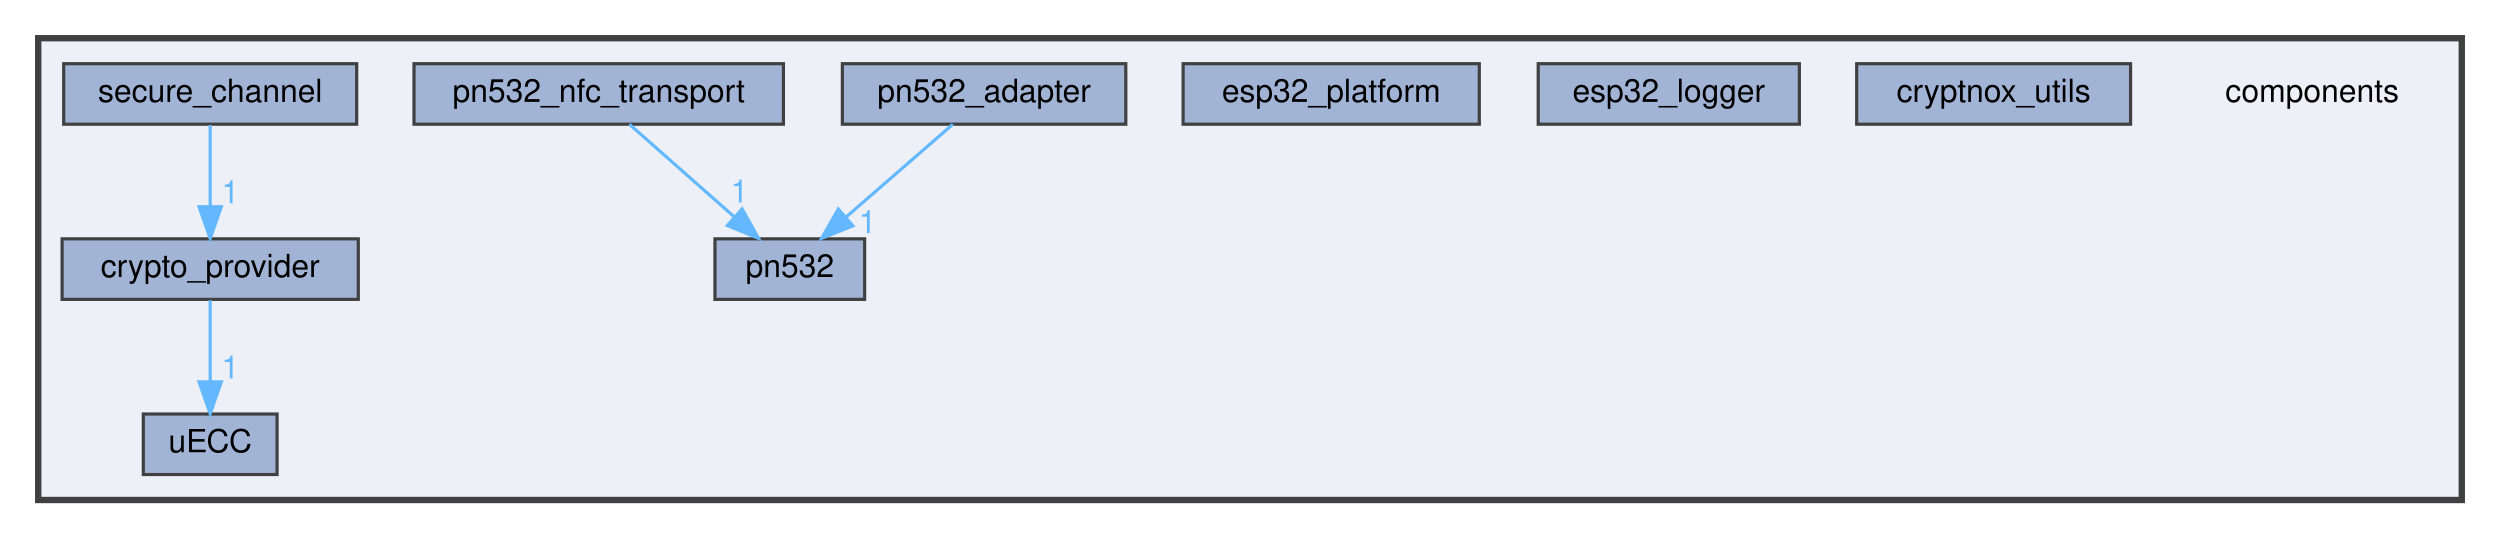
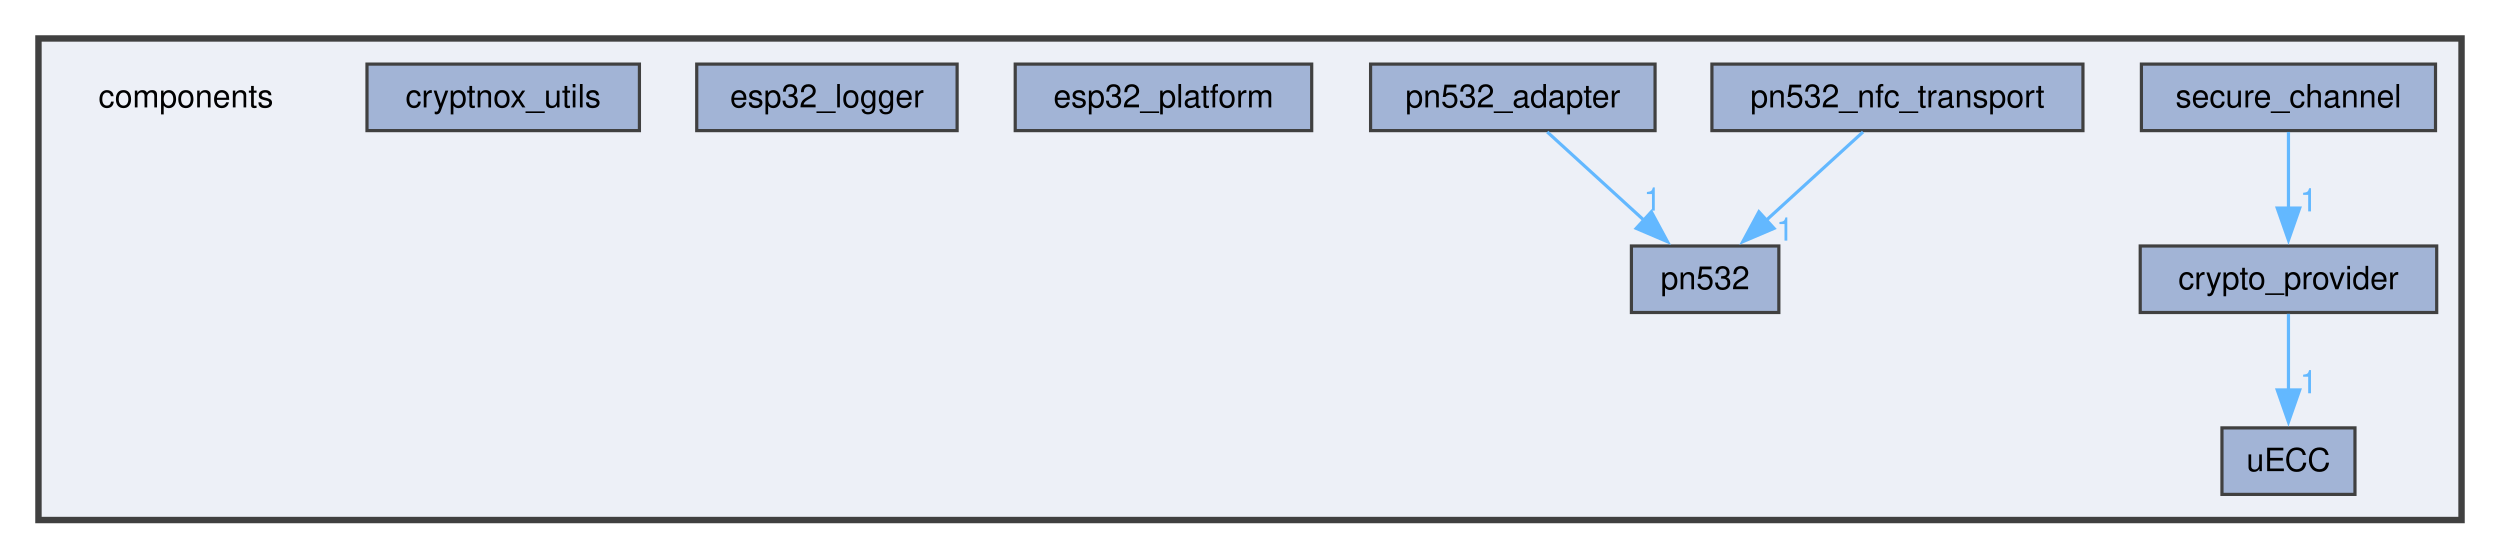
- <svg xmlns="http://www.w3.org/2000/svg" xmlns:xlink="http://www.w3.org/1999/xlink" width="785pt" height="169pt" viewBox="0.00 0.00 785.00 169.00">
-   <g id="graph0" class="graph" transform="scale(1 1) rotate(0) translate(4 165)">
+ <svg xmlns="http://www.w3.org/2000/svg" xmlns:xlink="http://www.w3.org/1999/xlink" width="780pt" height="174pt" viewBox="0.00 0.00 780.00 174.00">
+   <g id="graph0" class="graph" transform="scale(1 1) rotate(0) translate(4 170.25)">
    <g id="clust1" class="cluster">
      <g id="a_clust1">
        <a xlink:href="dir_409f97388efe006bc3438b95e9edef48.html" target="_top">
-           <polygon fill="#edf0f7" stroke="#404040" stroke-width="2" points="8,-8 8,-153 769,-153 769,-8 8,-8" />
+           <polygon fill="#edf0f7" stroke="#404040" stroke-width="2" points="8,-8 8,-158.25 764,-158.25 764,-8 8,-8" />
        </a>
      </g>
    </g>
    <g id="node1" class="node">
-       <text text-anchor="middle" x="722" y="-133" font-family="Helvetica,sans-Serif" font-size="10.00">components</text>
+       <text xml:space="preserve" text-anchor="middle" x="54" y="-136.75" font-family="Helvetica,sans-Serif" font-size="10.00">components</text>
    </g>
    <g id="node2" class="node">
      <g id="a_node2">
        <a xlink:href="dir_717544531620c313564d089df8afa089.html" target="_top" xlink:title="cryptnox_utils">
-           <polygon fill="#a2b4d6" stroke="#404040" points="665,-145 579,-145 579,-126 665,-126 665,-145" />
-           <text text-anchor="middle" x="622" y="-133" font-family="Helvetica,sans-Serif" font-size="10.00">cryptnox_utils</text>
+           <polygon fill="#a2b4d6" stroke="#404040" points="195.5,-150.25 110.5,-150.25 110.5,-129.5 195.5,-129.5 195.5,-150.25" />
+           <text xml:space="preserve" text-anchor="middle" x="153" y="-136.75" font-family="Helvetica,sans-Serif" font-size="10.00">cryptnox_utils</text>
        </a>
      </g>
    </g>
    <g id="node3" class="node">
      <g id="a_node3">
        <a xlink:href="dir_819991644a279cbce4a9487e1cd652cf.html" target="_top" xlink:title="crypto_provider">
-           <polygon fill="#a2b4d6" stroke="#404040" points="108.5,-90 15.5,-90 15.5,-71 108.5,-71 108.5,-90" />
-           <text text-anchor="middle" x="62" y="-78" font-family="Helvetica,sans-Serif" font-size="10.00">crypto_provider</text>
+           <polygon fill="#a2b4d6" stroke="#404040" points="756.25,-93.5 663.75,-93.5 663.75,-72.75 756.25,-72.75 756.25,-93.5" />
+           <text xml:space="preserve" text-anchor="middle" x="710" y="-80" font-family="Helvetica,sans-Serif" font-size="10.00">crypto_provider</text>
        </a>
      </g>
    </g>
    <g id="node10" class="node">
      <g id="a_node10">
        <a xlink:href="dir_d8bbab68f27a4f99474af661e5775e6d.html" target="_top" xlink:title="uECC">
-           <polygon fill="#a2b4d6" stroke="#404040" points="83,-35 41,-35 41,-16 83,-16 83,-35" />
-           <text text-anchor="middle" x="62" y="-23" font-family="Helvetica,sans-Serif" font-size="10.00">uECC</text>
+           <polygon fill="#a2b4d6" stroke="#404040" points="730.75,-36.75 689.25,-36.75 689.25,-16 730.75,-16 730.75,-36.75" />
+           <text xml:space="preserve" text-anchor="middle" x="710" y="-23.25" font-family="Helvetica,sans-Serif" font-size="10.00">uECC</text>
        </a>
      </g>
    </g>
    <g id="edge1" class="edge">
      <g id="a_edge1">
        <a xlink:href="dir_000004_000027.html" target="_top">
-           <path fill="none" stroke="#63b8ff" d="M62,-70.75C62,-63.8 62,-53.85 62,-45.13" />
-           <polygon fill="#63b8ff" stroke="#63b8ff" points="65.5,-45.09 62,-35.09 58.5,-45.09 65.5,-45.09" />
+           <path fill="none" stroke="#63b8ff" d="M710,-72.34C710,-65.72 710,-56.72 710,-48.52" />
+           <polygon fill="#63b8ff" stroke="#63b8ff" points="713.5,-48.59 710,-38.59 706.5,-48.59 713.5,-48.59" />
        </a>
      </g>
      <g id="a_edge1-headlabel">
        <a xlink:href="dir_000004_000027.html" target="_top" xlink:title="1">
-           <text text-anchor="middle" x="68.34" y="-46.18" font-family="Helvetica,sans-Serif" font-size="10.00" fill="#63b8ff">1</text>
+           <text xml:space="preserve" text-anchor="middle" x="716.34" y="-47.55" font-family="Helvetica,sans-Serif" font-size="10.00" fill="#63b8ff">1</text>
        </a>
      </g>
    </g>
    <g id="node4" class="node">
      <g id="a_node4">
        <a xlink:href="dir_1d695d7040c58d6744c40934037c0005.html" target="_top" xlink:title="esp32_logger">
-           <polygon fill="#a2b4d6" stroke="#404040" points="561,-145 479,-145 479,-126 561,-126 561,-145" />
-           <text text-anchor="middle" x="520" y="-133" font-family="Helvetica,sans-Serif" font-size="10.00">esp32_logger</text>
+           <polygon fill="#a2b4d6" stroke="#404040" points="294.62,-150.25 213.38,-150.25 213.38,-129.5 294.62,-129.5 294.62,-150.25" />
+           <text xml:space="preserve" text-anchor="middle" x="254" y="-136.75" font-family="Helvetica,sans-Serif" font-size="10.00">esp32_logger</text>
        </a>
      </g>
    </g>
    <g id="node5" class="node">
      <g id="a_node5">
        <a xlink:href="dir_96515bb6eb637209390c43054c56625c.html" target="_top" xlink:title="esp32_platform">
-           <polygon fill="#a2b4d6" stroke="#404040" points="460.5,-145 367.5,-145 367.5,-126 460.5,-126 460.5,-145" />
-           <text text-anchor="middle" x="414" y="-133" font-family="Helvetica,sans-Serif" font-size="10.00">esp32_platform</text>
+           <polygon fill="#a2b4d6" stroke="#404040" points="405.25,-150.25 312.75,-150.25 312.75,-129.5 405.25,-129.5 405.25,-150.25" />
+           <text xml:space="preserve" text-anchor="middle" x="359" y="-136.75" font-family="Helvetica,sans-Serif" font-size="10.00">esp32_platform</text>
        </a>
      </g>
    </g>
    <g id="node6" class="node">
      <g id="a_node6">
        <a xlink:href="dir_c16d3dbf6f241db7a5e0fb57f2f17d70.html" target="_top" xlink:title="pn532">
-           <polygon fill="#a2b4d6" stroke="#404040" points="267.5,-90 220.5,-90 220.5,-71 267.5,-71 267.5,-90" />
-           <text text-anchor="middle" x="244" y="-78" font-family="Helvetica,sans-Serif" font-size="10.00">pn532</text>
+           <polygon fill="#a2b4d6" stroke="#404040" points="551,-93.5 505,-93.5 505,-72.75 551,-72.75 551,-93.5" />
+           <text xml:space="preserve" text-anchor="middle" x="528" y="-80" font-family="Helvetica,sans-Serif" font-size="10.00">pn532</text>
        </a>
      </g>
    </g>
    <g id="node7" class="node">
      <g id="a_node7">
        <a xlink:href="dir_425b6fd010daa9c30b8d17a1ee61c8ed.html" target="_top" xlink:title="pn532_adapter">
-           <polygon fill="#a2b4d6" stroke="#404040" points="349.5,-145 260.5,-145 260.5,-126 349.5,-126 349.5,-145" />
-           <text text-anchor="middle" x="305" y="-133" font-family="Helvetica,sans-Serif" font-size="10.00">pn532_adapter</text>
+           <polygon fill="#a2b4d6" stroke="#404040" points="512.38,-150.25 423.62,-150.25 423.62,-129.5 512.38,-129.5 512.38,-150.25" />
+           <text xml:space="preserve" text-anchor="middle" x="468" y="-136.75" font-family="Helvetica,sans-Serif" font-size="10.00">pn532_adapter</text>
        </a>
      </g>
    </g>
    <g id="edge2" class="edge">
      <g id="a_edge2">
        <a xlink:href="dir_000021_000020.html" target="_top">
-           <path fill="none" stroke="#63b8ff" d="M295.2,-125.98C286.18,-118.15 272.59,-106.34 261.68,-96.86" />
-           <polygon fill="#63b8ff" stroke="#63b8ff" points="263.82,-94.09 253.98,-90.17 259.23,-99.37 263.82,-94.09" />
+           <path fill="none" stroke="#63b8ff" d="M478.73,-129.09C487.09,-121.46 498.91,-110.67 508.88,-101.57" />
+           <polygon fill="#63b8ff" stroke="#63b8ff" points="511.22,-104.17 516.25,-94.85 506.5,-99 511.22,-104.17" />
        </a>
      </g>
      <g id="a_edge2-headlabel">
        <a xlink:href="dir_000021_000020.html" target="_top" xlink:title="1">
-           <text text-anchor="middle" x="268.4" y="-91.8" font-family="Helvetica,sans-Serif" font-size="10.00" fill="#63b8ff">1</text>
+           <text xml:space="preserve" text-anchor="middle" x="511.6" y="-104.55" font-family="Helvetica,sans-Serif" font-size="10.00" fill="#63b8ff">1</text>
        </a>
      </g>
    </g>
    <g id="node8" class="node">
      <g id="a_node8">
        <a xlink:href="dir_4685c92a705b6cb29f19536e1b4f2792.html" target="_top" xlink:title="pn532_nfc_transport">
-           <polygon fill="#a2b4d6" stroke="#404040" points="242,-145 126,-145 126,-126 242,-126 242,-145" />
-           <text text-anchor="middle" x="184" y="-133" font-family="Helvetica,sans-Serif" font-size="10.00">pn532_nfc_transport</text>
+           <polygon fill="#a2b4d6" stroke="#404040" points="645.88,-150.25 530.12,-150.25 530.12,-129.5 645.88,-129.5 645.88,-150.25" />
+           <text xml:space="preserve" text-anchor="middle" x="588" y="-136.75" font-family="Helvetica,sans-Serif" font-size="10.00">pn532_nfc_transport</text>
        </a>
      </g>
    </g>
    <g id="edge3" class="edge">
      <g id="a_edge3">
        <a xlink:href="dir_000022_000020.html" target="_top">
-           <path fill="none" stroke="#63b8ff" d="M193.64,-125.98C202.51,-118.15 215.87,-106.34 226.61,-96.86" />
-           <polygon fill="#63b8ff" stroke="#63b8ff" points="229.01,-99.41 234.18,-90.17 224.37,-94.17 229.01,-99.41" />
+           <path fill="none" stroke="#63b8ff" d="M577.27,-129.09C568.91,-121.46 557.09,-110.67 547.12,-101.57" />
+           <polygon fill="#63b8ff" stroke="#63b8ff" points="549.5,-99 539.75,-94.85 544.78,-104.17 549.5,-99" />
        </a>
      </g>
      <g id="a_edge3-headlabel">
        <a xlink:href="dir_000022_000020.html" target="_top" xlink:title="1">
-           <text text-anchor="middle" x="228.19" y="-101.42" font-family="Helvetica,sans-Serif" font-size="10.00" fill="#63b8ff">1</text>
+           <text xml:space="preserve" text-anchor="middle" x="552.95" y="-95.18" font-family="Helvetica,sans-Serif" font-size="10.00" fill="#63b8ff">1</text>
        </a>
      </g>
    </g>
    <g id="node9" class="node">
      <g id="a_node9">
        <a xlink:href="dir_b6b098de74b0f0d601875053adccf7eb.html" target="_top" xlink:title="secure_channel">
-           <polygon fill="#a2b4d6" stroke="#404040" points="108,-145 16,-145 16,-126 108,-126 108,-145" />
-           <text text-anchor="middle" x="62" y="-133" font-family="Helvetica,sans-Serif" font-size="10.00">secure_channel</text>
+           <polygon fill="#a2b4d6" stroke="#404040" points="755.88,-150.25 664.12,-150.25 664.12,-129.5 755.88,-129.5 755.88,-150.25" />
+           <text xml:space="preserve" text-anchor="middle" x="710" y="-136.75" font-family="Helvetica,sans-Serif" font-size="10.00">secure_channel</text>
        </a>
      </g>
    </g>
    <g id="edge4" class="edge">
      <g id="a_edge4">
        <a xlink:href="dir_000023_000004.html" target="_top">
-           <path fill="none" stroke="#63b8ff" d="M62,-125.75C62,-118.8 62,-108.85 62,-100.13" />
-           <polygon fill="#63b8ff" stroke="#63b8ff" points="65.5,-100.09 62,-90.09 58.5,-100.09 65.5,-100.09" />
+           <path fill="none" stroke="#63b8ff" d="M710,-129.09C710,-122.47 710,-113.47 710,-105.27" />
+           <polygon fill="#63b8ff" stroke="#63b8ff" points="713.5,-105.34 710,-95.34 706.5,-105.34 713.5,-105.34" />
        </a>
      </g>
      <g id="a_edge4-headlabel">
        <a xlink:href="dir_000023_000004.html" target="_top" xlink:title="1">
-           <text text-anchor="middle" x="68.34" y="-101.18" font-family="Helvetica,sans-Serif" font-size="10.00" fill="#63b8ff">1</text>
+           <text xml:space="preserve" text-anchor="middle" x="716.34" y="-104.3" font-family="Helvetica,sans-Serif" font-size="10.00" fill="#63b8ff">1</text>
        </a>
      </g>
    </g>
  </g>
</svg>
